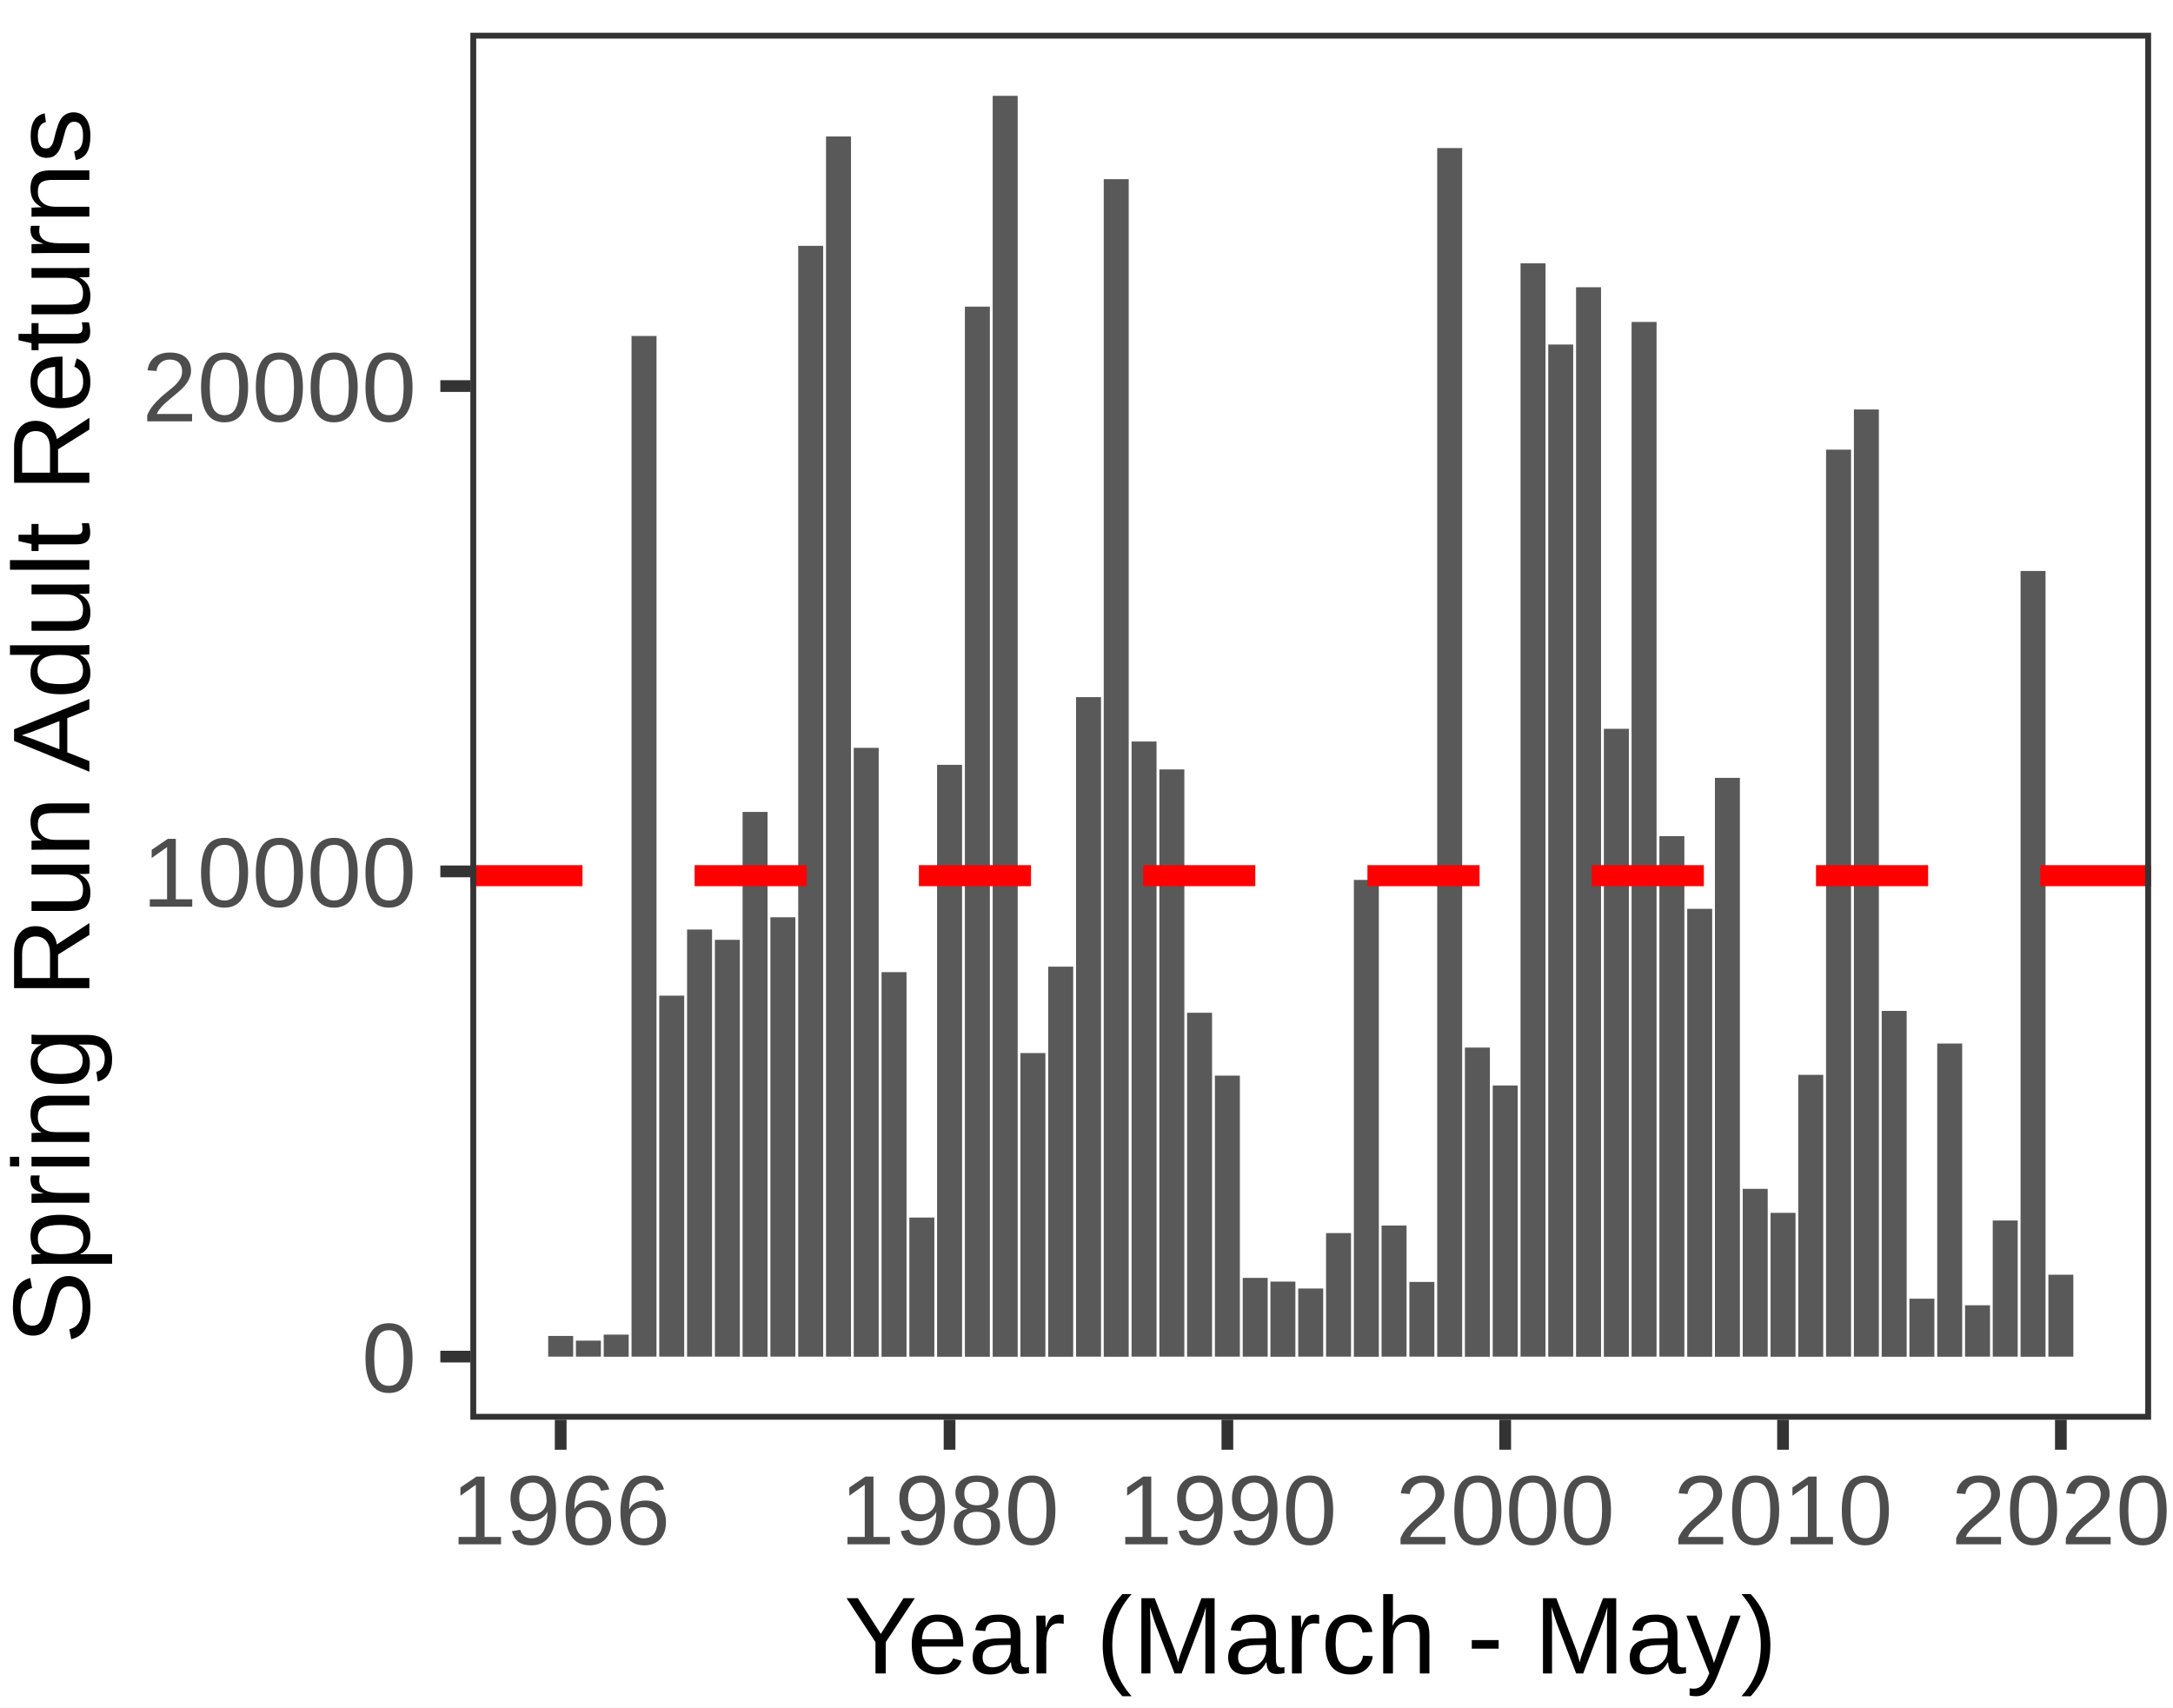
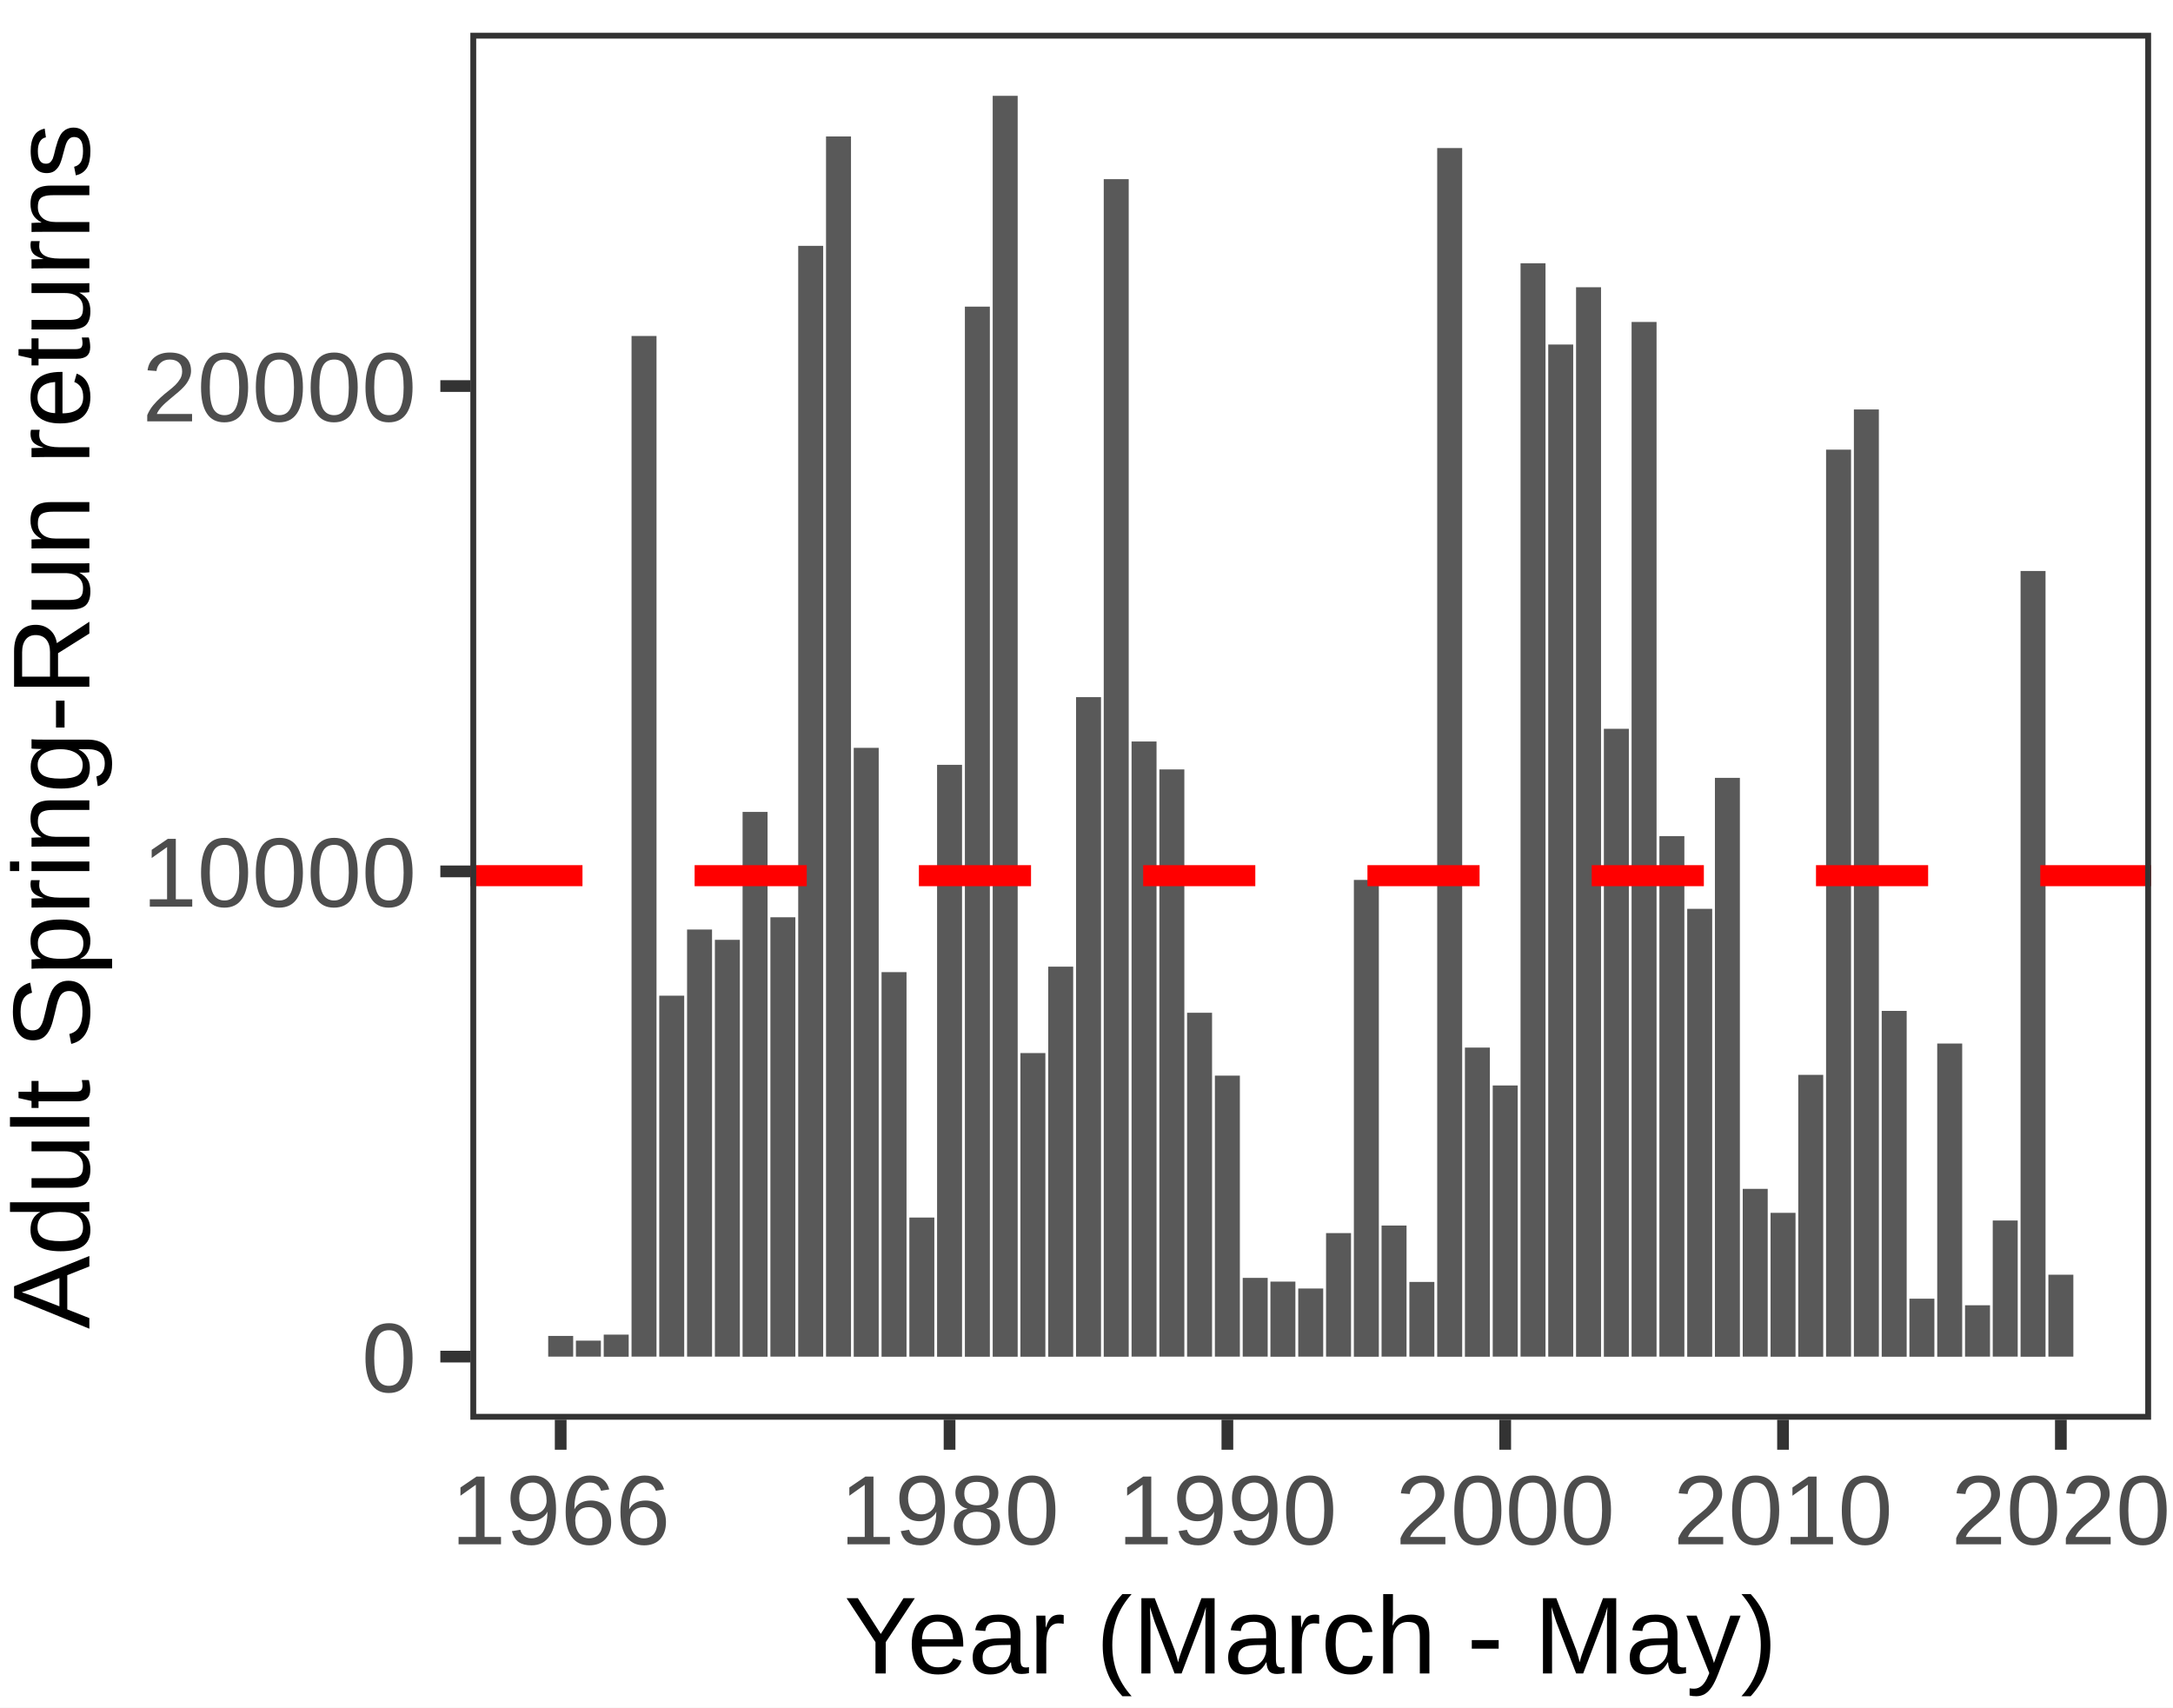
<svg xmlns="http://www.w3.org/2000/svg" class="svglite" width="198.43pt" height="155.91pt" viewBox="0 0 198.43 155.91">
  <defs>
    <style type="text/css">
    .svglite line, .svglite polyline, .svglite polygon, .svglite path, .svglite rect, .svglite circle {
      fill: none;
      stroke: #000000;
      stroke-linecap: round;
      stroke-linejoin: round;
      stroke-miterlimit: 10.00;
    }
  </style>
  </defs>
  <rect width="100%" height="100%" style="stroke: none; fill: #FFFFFF;" />
  <defs>
    <clipPath id="cpMC4wMHwxOTguNDN8MC4wMHwxNTUuOTE=">
      <rect x="0.00" y="0.00" width="198.43" height="155.91" />
    </clipPath>
  </defs>
  <g clip-path="url(#cpMC4wMHwxOTguNDN8MC4wMHwxNTUuOTE=)">
    <rect x="-0" y="0.00" width="198.43" height="155.91" style="stroke-width: 1.07; stroke: #FFFFFF; fill: #FFFFFF;" />
  </g>
  <defs>
    <clipPath id="cpNDIuOTV8MTk2LjQzfDIuOTl8MTI5LjY0">
      <rect x="42.95" y="2.99" width="153.48" height="126.65" />
    </clipPath>
  </defs>
  <g clip-path="url(#cpNDIuOTV8MTk2LjQzfDIuOTl8MTI5LjY0)">
    <rect x="42.95" y="2.99" width="153.48" height="126.65" style="stroke-width: 1.07; stroke: none; fill: #FFFFFF;" />
    <rect x="187.05" y="116.40" width="2.28" height="7.48" style="stroke-width: 1.07; stroke: none; stroke-linecap: square; stroke-linejoin: miter; fill: #595959;" />
    <rect x="184.51" y="52.14" width="2.28" height="71.75" style="stroke-width: 1.07; stroke: none; stroke-linecap: square; stroke-linejoin: miter; fill: #595959;" />
    <rect x="181.97" y="111.45" width="2.28" height="12.43" style="stroke-width: 1.07; stroke: none; stroke-linecap: square; stroke-linejoin: miter; fill: #595959;" />
    <rect x="179.44" y="119.19" width="2.28" height="4.69" style="stroke-width: 1.07; stroke: none; stroke-linecap: square; stroke-linejoin: miter; fill: #595959;" />
    <rect x="176.90" y="95.29" width="2.28" height="28.60" style="stroke-width: 1.07; stroke: none; stroke-linecap: square; stroke-linejoin: miter; fill: #595959;" />
    <rect x="174.36" y="118.59" width="2.28" height="5.30" style="stroke-width: 1.07; stroke: none; stroke-linecap: square; stroke-linejoin: miter; fill: #595959;" />
    <rect x="171.83" y="92.31" width="2.28" height="31.58" style="stroke-width: 1.07; stroke: none; stroke-linecap: square; stroke-linejoin: miter; fill: #595959;" />
    <rect x="169.29" y="37.39" width="2.28" height="86.49" style="stroke-width: 1.07; stroke: none; stroke-linecap: square; stroke-linejoin: miter; fill: #595959;" />
    <rect x="166.75" y="41.06" width="2.28" height="82.82" style="stroke-width: 1.07; stroke: none; stroke-linecap: square; stroke-linejoin: miter; fill: #595959;" />
    <rect x="164.21" y="98.15" width="2.28" height="25.74" style="stroke-width: 1.07; stroke: none; stroke-linecap: square; stroke-linejoin: miter; fill: #595959;" />
    <rect x="161.68" y="110.75" width="2.28" height="13.14" style="stroke-width: 1.07; stroke: none; stroke-linecap: square; stroke-linejoin: miter; fill: #595959;" />
    <rect x="159.14" y="108.56" width="2.28" height="15.32" style="stroke-width: 1.07; stroke: none; stroke-linecap: square; stroke-linejoin: miter; fill: #595959;" />
    <rect x="156.60" y="71.03" width="2.28" height="52.86" style="stroke-width: 1.07; stroke: none; stroke-linecap: square; stroke-linejoin: miter; fill: #595959;" />
    <rect x="154.07" y="82.99" width="2.28" height="40.90" style="stroke-width: 1.07; stroke: none; stroke-linecap: square; stroke-linejoin: miter; fill: #595959;" />
    <rect x="151.53" y="76.35" width="2.28" height="47.53" style="stroke-width: 1.07; stroke: none; stroke-linecap: square; stroke-linejoin: miter; fill: #595959;" />
    <rect x="148.99" y="29.40" width="2.28" height="94.48" style="stroke-width: 1.07; stroke: none; stroke-linecap: square; stroke-linejoin: miter; fill: #595959;" />
    <rect x="146.46" y="66.55" width="2.28" height="57.34" style="stroke-width: 1.07; stroke: none; stroke-linecap: square; stroke-linejoin: miter; fill: #595959;" />
    <rect x="143.92" y="26.23" width="2.28" height="97.66" style="stroke-width: 1.07; stroke: none; stroke-linecap: square; stroke-linejoin: miter; fill: #595959;" />
    <rect x="141.38" y="31.46" width="2.28" height="92.42" style="stroke-width: 1.07; stroke: none; stroke-linecap: square; stroke-linejoin: miter; fill: #595959;" />
    <rect x="138.85" y="24.04" width="2.28" height="99.84" style="stroke-width: 1.07; stroke: none; stroke-linecap: square; stroke-linejoin: miter; fill: #595959;" />
    <rect x="136.31" y="99.12" width="2.28" height="24.76" style="stroke-width: 1.07; stroke: none; stroke-linecap: square; stroke-linejoin: miter; fill: #595959;" />
    <rect x="133.77" y="95.66" width="2.28" height="28.23" style="stroke-width: 1.07; stroke: none; stroke-linecap: square; stroke-linejoin: miter; fill: #595959;" />
    <rect x="131.24" y="13.52" width="2.28" height="110.37" style="stroke-width: 1.07; stroke: none; stroke-linecap: square; stroke-linejoin: miter; fill: #595959;" />
    <rect x="128.70" y="117.06" width="2.28" height="6.82" style="stroke-width: 1.07; stroke: none; stroke-linecap: square; stroke-linejoin: miter; fill: #595959;" />
    <rect x="126.16" y="111.91" width="2.28" height="11.97" style="stroke-width: 1.07; stroke: none; stroke-linecap: square; stroke-linejoin: miter; fill: #595959;" />
    <rect x="123.63" y="80.35" width="2.28" height="43.54" style="stroke-width: 1.07; stroke: none; stroke-linecap: square; stroke-linejoin: miter; fill: #595959;" />
    <rect x="121.09" y="112.60" width="2.28" height="11.28" style="stroke-width: 1.07; stroke: none; stroke-linecap: square; stroke-linejoin: miter; fill: #595959;" />
    <rect x="118.55" y="117.66" width="2.28" height="6.22" style="stroke-width: 1.07; stroke: none; stroke-linecap: square; stroke-linejoin: miter; fill: #595959;" />
    <rect x="116.01" y="117.03" width="2.28" height="6.86" style="stroke-width: 1.07; stroke: none; stroke-linecap: square; stroke-linejoin: miter; fill: #595959;" />
    <rect x="113.48" y="116.69" width="2.28" height="7.19" style="stroke-width: 1.07; stroke: none; stroke-linecap: square; stroke-linejoin: miter; fill: #595959;" />
    <rect x="110.94" y="98.22" width="2.28" height="25.66" style="stroke-width: 1.07; stroke: none; stroke-linecap: square; stroke-linejoin: miter; fill: #595959;" />
    <rect x="108.40" y="92.48" width="2.28" height="31.40" style="stroke-width: 1.07; stroke: none; stroke-linecap: square; stroke-linejoin: miter; fill: #595959;" />
    <rect x="105.87" y="70.26" width="2.28" height="53.62" style="stroke-width: 1.07; stroke: none; stroke-linecap: square; stroke-linejoin: miter; fill: #595959;" />
    <rect x="103.33" y="67.71" width="2.28" height="56.17" style="stroke-width: 1.07; stroke: none; stroke-linecap: square; stroke-linejoin: miter; fill: #595959;" />
    <rect x="100.79" y="16.36" width="2.28" height="107.53" style="stroke-width: 1.07; stroke: none; stroke-linecap: square; stroke-linejoin: miter; fill: #595959;" />
    <rect x="98.26" y="63.66" width="2.28" height="60.22" style="stroke-width: 1.07; stroke: none; stroke-linecap: square; stroke-linejoin: miter; fill: #595959;" />
    <rect x="95.72" y="88.27" width="2.28" height="35.62" style="stroke-width: 1.07; stroke: none; stroke-linecap: square; stroke-linejoin: miter; fill: #595959;" />
    <rect x="93.18" y="96.16" width="2.28" height="27.73" style="stroke-width: 1.07; stroke: none; stroke-linecap: square; stroke-linejoin: miter; fill: #595959;" />
    <rect x="90.65" y="8.75" width="2.28" height="115.14" style="stroke-width: 1.07; stroke: none; stroke-linecap: square; stroke-linejoin: miter; fill: #595959;" />
    <rect x="88.11" y="28.00" width="2.28" height="95.89" style="stroke-width: 1.07; stroke: none; stroke-linecap: square; stroke-linejoin: miter; fill: #595959;" />
    <rect x="85.57" y="69.84" width="2.28" height="54.05" style="stroke-width: 1.07; stroke: none; stroke-linecap: square; stroke-linejoin: miter; fill: #595959;" />
    <rect x="83.04" y="111.18" width="2.28" height="12.70" style="stroke-width: 1.07; stroke: none; stroke-linecap: square; stroke-linejoin: miter; fill: #595959;" />
    <rect x="80.50" y="88.77" width="2.28" height="35.12" style="stroke-width: 1.07; stroke: none; stroke-linecap: square; stroke-linejoin: miter; fill: #595959;" />
    <rect x="77.96" y="68.29" width="2.28" height="55.60" style="stroke-width: 1.07; stroke: none; stroke-linecap: square; stroke-linejoin: miter; fill: #595959;" />
    <rect x="75.43" y="12.46" width="2.28" height="111.42" style="stroke-width: 1.07; stroke: none; stroke-linecap: square; stroke-linejoin: miter; fill: #595959;" />
    <rect x="72.89" y="22.45" width="2.28" height="101.43" style="stroke-width: 1.07; stroke: none; stroke-linecap: square; stroke-linejoin: miter; fill: #595959;" />
    <rect x="70.35" y="83.76" width="2.28" height="40.12" style="stroke-width: 1.07; stroke: none; stroke-linecap: square; stroke-linejoin: miter; fill: #595959;" />
    <rect x="67.81" y="74.14" width="2.28" height="49.75" style="stroke-width: 1.07; stroke: none; stroke-linecap: square; stroke-linejoin: miter; fill: #595959;" />
    <rect x="65.28" y="85.82" width="2.28" height="38.06" style="stroke-width: 1.07; stroke: none; stroke-linecap: square; stroke-linejoin: miter; fill: #595959;" />
    <rect x="62.74" y="84.88" width="2.28" height="39.00" style="stroke-width: 1.07; stroke: none; stroke-linecap: square; stroke-linejoin: miter; fill: #595959;" />
    <rect x="60.20" y="90.92" width="2.28" height="32.96" style="stroke-width: 1.07; stroke: none; stroke-linecap: square; stroke-linejoin: miter; fill: #595959;" />
    <rect x="57.67" y="30.68" width="2.28" height="93.20" style="stroke-width: 1.07; stroke: none; stroke-linecap: square; stroke-linejoin: miter; fill: #595959;" />
    <rect x="55.13" y="121.87" width="2.28" height="2.02" style="stroke-width: 1.07; stroke: none; stroke-linecap: square; stroke-linejoin: miter; fill: #595959;" />
    <rect x="52.59" y="122.42" width="2.28" height="1.46" style="stroke-width: 1.07; stroke: none; stroke-linecap: square; stroke-linejoin: miter; fill: #595959;" />
    <rect x="50.06" y="121.99" width="2.28" height="1.89" style="stroke-width: 1.07; stroke: none; stroke-linecap: square; stroke-linejoin: miter; fill: #595959;" />
    <line x1="42.95" y1="79.96" x2="196.43" y2="79.96" style="stroke-width: 1.92; stroke: #FF0000; stroke-dasharray: 10.24,10.24; stroke-linecap: butt;" />
    <rect x="42.95" y="2.99" width="153.48" height="126.65" style="stroke-width: 1.07; stroke: #333333;" />
  </g>
  <g clip-path="url(#cpMC4wMHwxOTguNDN8MC4wMHwxNTUuOTE=)">
    <text x="38.02" y="127.11" text-anchor="end" style="font-size: 9.00px; fill: #4D4D4D; font-family: Arial;" textLength="5.00px" lengthAdjust="spacingAndGlyphs">0</text>
    <text x="38.02" y="82.79" text-anchor="end" style="font-size: 9.00px; fill: #4D4D4D; font-family: Arial;" textLength="25.02px" lengthAdjust="spacingAndGlyphs">10000</text>
    <text x="38.02" y="38.47" text-anchor="end" style="font-size: 9.00px; fill: #4D4D4D; font-family: Arial;" textLength="25.02px" lengthAdjust="spacingAndGlyphs">20000</text>
    <polyline points="40.21,123.88 42.95,123.88 " style="stroke-width: 1.07; stroke: #333333; stroke-linecap: butt;" />
    <polyline points="40.21,79.57 42.95,79.57 " style="stroke-width: 1.07; stroke: #333333; stroke-linecap: butt;" />
    <polyline points="40.21,35.25 42.95,35.25 " style="stroke-width: 1.07; stroke: #333333; stroke-linecap: butt;" />
    <polyline points="51.20,132.38 51.20,129.64 " style="stroke-width: 1.07; stroke: #333333; stroke-linecap: butt;" />
    <polyline points="86.71,132.38 86.71,129.64 " style="stroke-width: 1.07; stroke: #333333; stroke-linecap: butt;" />
    <polyline points="112.08,132.38 112.08,129.64 " style="stroke-width: 1.07; stroke: #333333; stroke-linecap: butt;" />
    <polyline points="137.45,132.38 137.45,129.64 " style="stroke-width: 1.07; stroke: #333333; stroke-linecap: butt;" />
    <polyline points="162.82,132.38 162.82,129.64 " style="stroke-width: 1.07; stroke: #333333; stroke-linecap: butt;" />
    <polyline points="188.19,132.38 188.19,129.64 " style="stroke-width: 1.07; stroke: #333333; stroke-linecap: butt;" />
    <text x="51.20" y="141.02" text-anchor="middle" style="font-size: 9.00px; fill: #4D4D4D; font-family: Arial;" textLength="20.02px" lengthAdjust="spacingAndGlyphs">1966</text>
    <text x="86.71" y="141.02" text-anchor="middle" style="font-size: 9.00px; fill: #4D4D4D; font-family: Arial;" textLength="20.02px" lengthAdjust="spacingAndGlyphs">1980</text>
    <text x="112.08" y="141.02" text-anchor="middle" style="font-size: 9.00px; fill: #4D4D4D; font-family: Arial;" textLength="20.02px" lengthAdjust="spacingAndGlyphs">1990</text>
    <text x="137.45" y="141.02" text-anchor="middle" style="font-size: 9.00px; fill: #4D4D4D; font-family: Arial;" textLength="20.02px" lengthAdjust="spacingAndGlyphs">2000</text>
    <text x="162.82" y="141.02" text-anchor="middle" style="font-size: 9.00px; fill: #4D4D4D; font-family: Arial;" textLength="20.02px" lengthAdjust="spacingAndGlyphs">2010</text>
    <text x="188.19" y="141.02" text-anchor="middle" style="font-size: 9.00px; fill: #4D4D4D; font-family: Arial;" textLength="20.02px" lengthAdjust="spacingAndGlyphs">2020</text>
    <text x="119.69" y="152.81" text-anchor="middle" style="font-size: 10.00px; font-family: Arial;" textLength="85.26px" lengthAdjust="spacingAndGlyphs">Year (March - May)</text>
-     <text transform="translate(8.16,66.32) rotate(-90)" text-anchor="middle" style="font-size: 10.00px; font-family: Arial;" textLength="112.90px" lengthAdjust="spacingAndGlyphs">Spring Run Adult Returns</text>
+     <text transform="translate(8.16,66.32) rotate(-90)" text-anchor="middle" style="font-size: 10.00px; font-family: Arial;" textLength="110.12px" lengthAdjust="spacingAndGlyphs">Adult Spring-Run returns</text>
  </g>
</svg>
